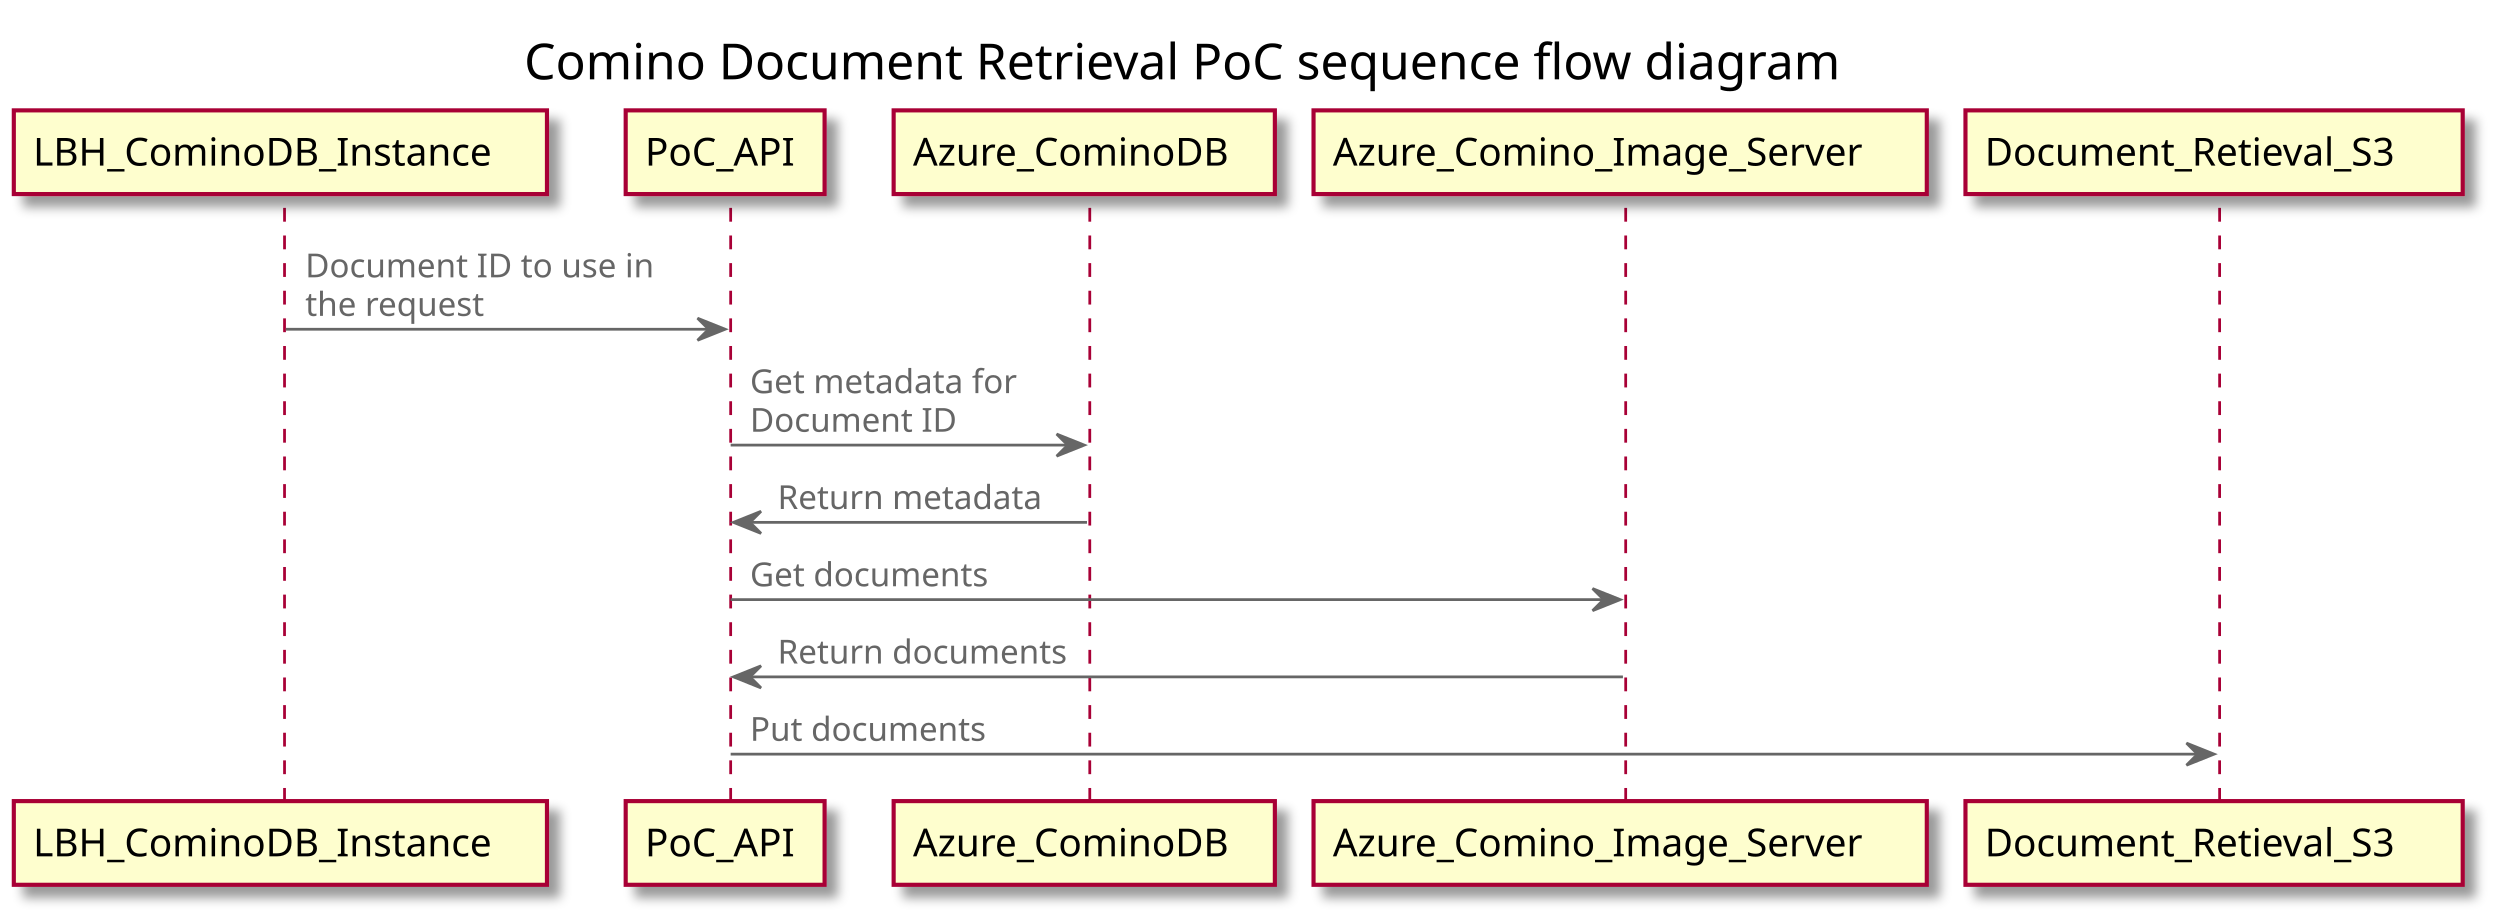
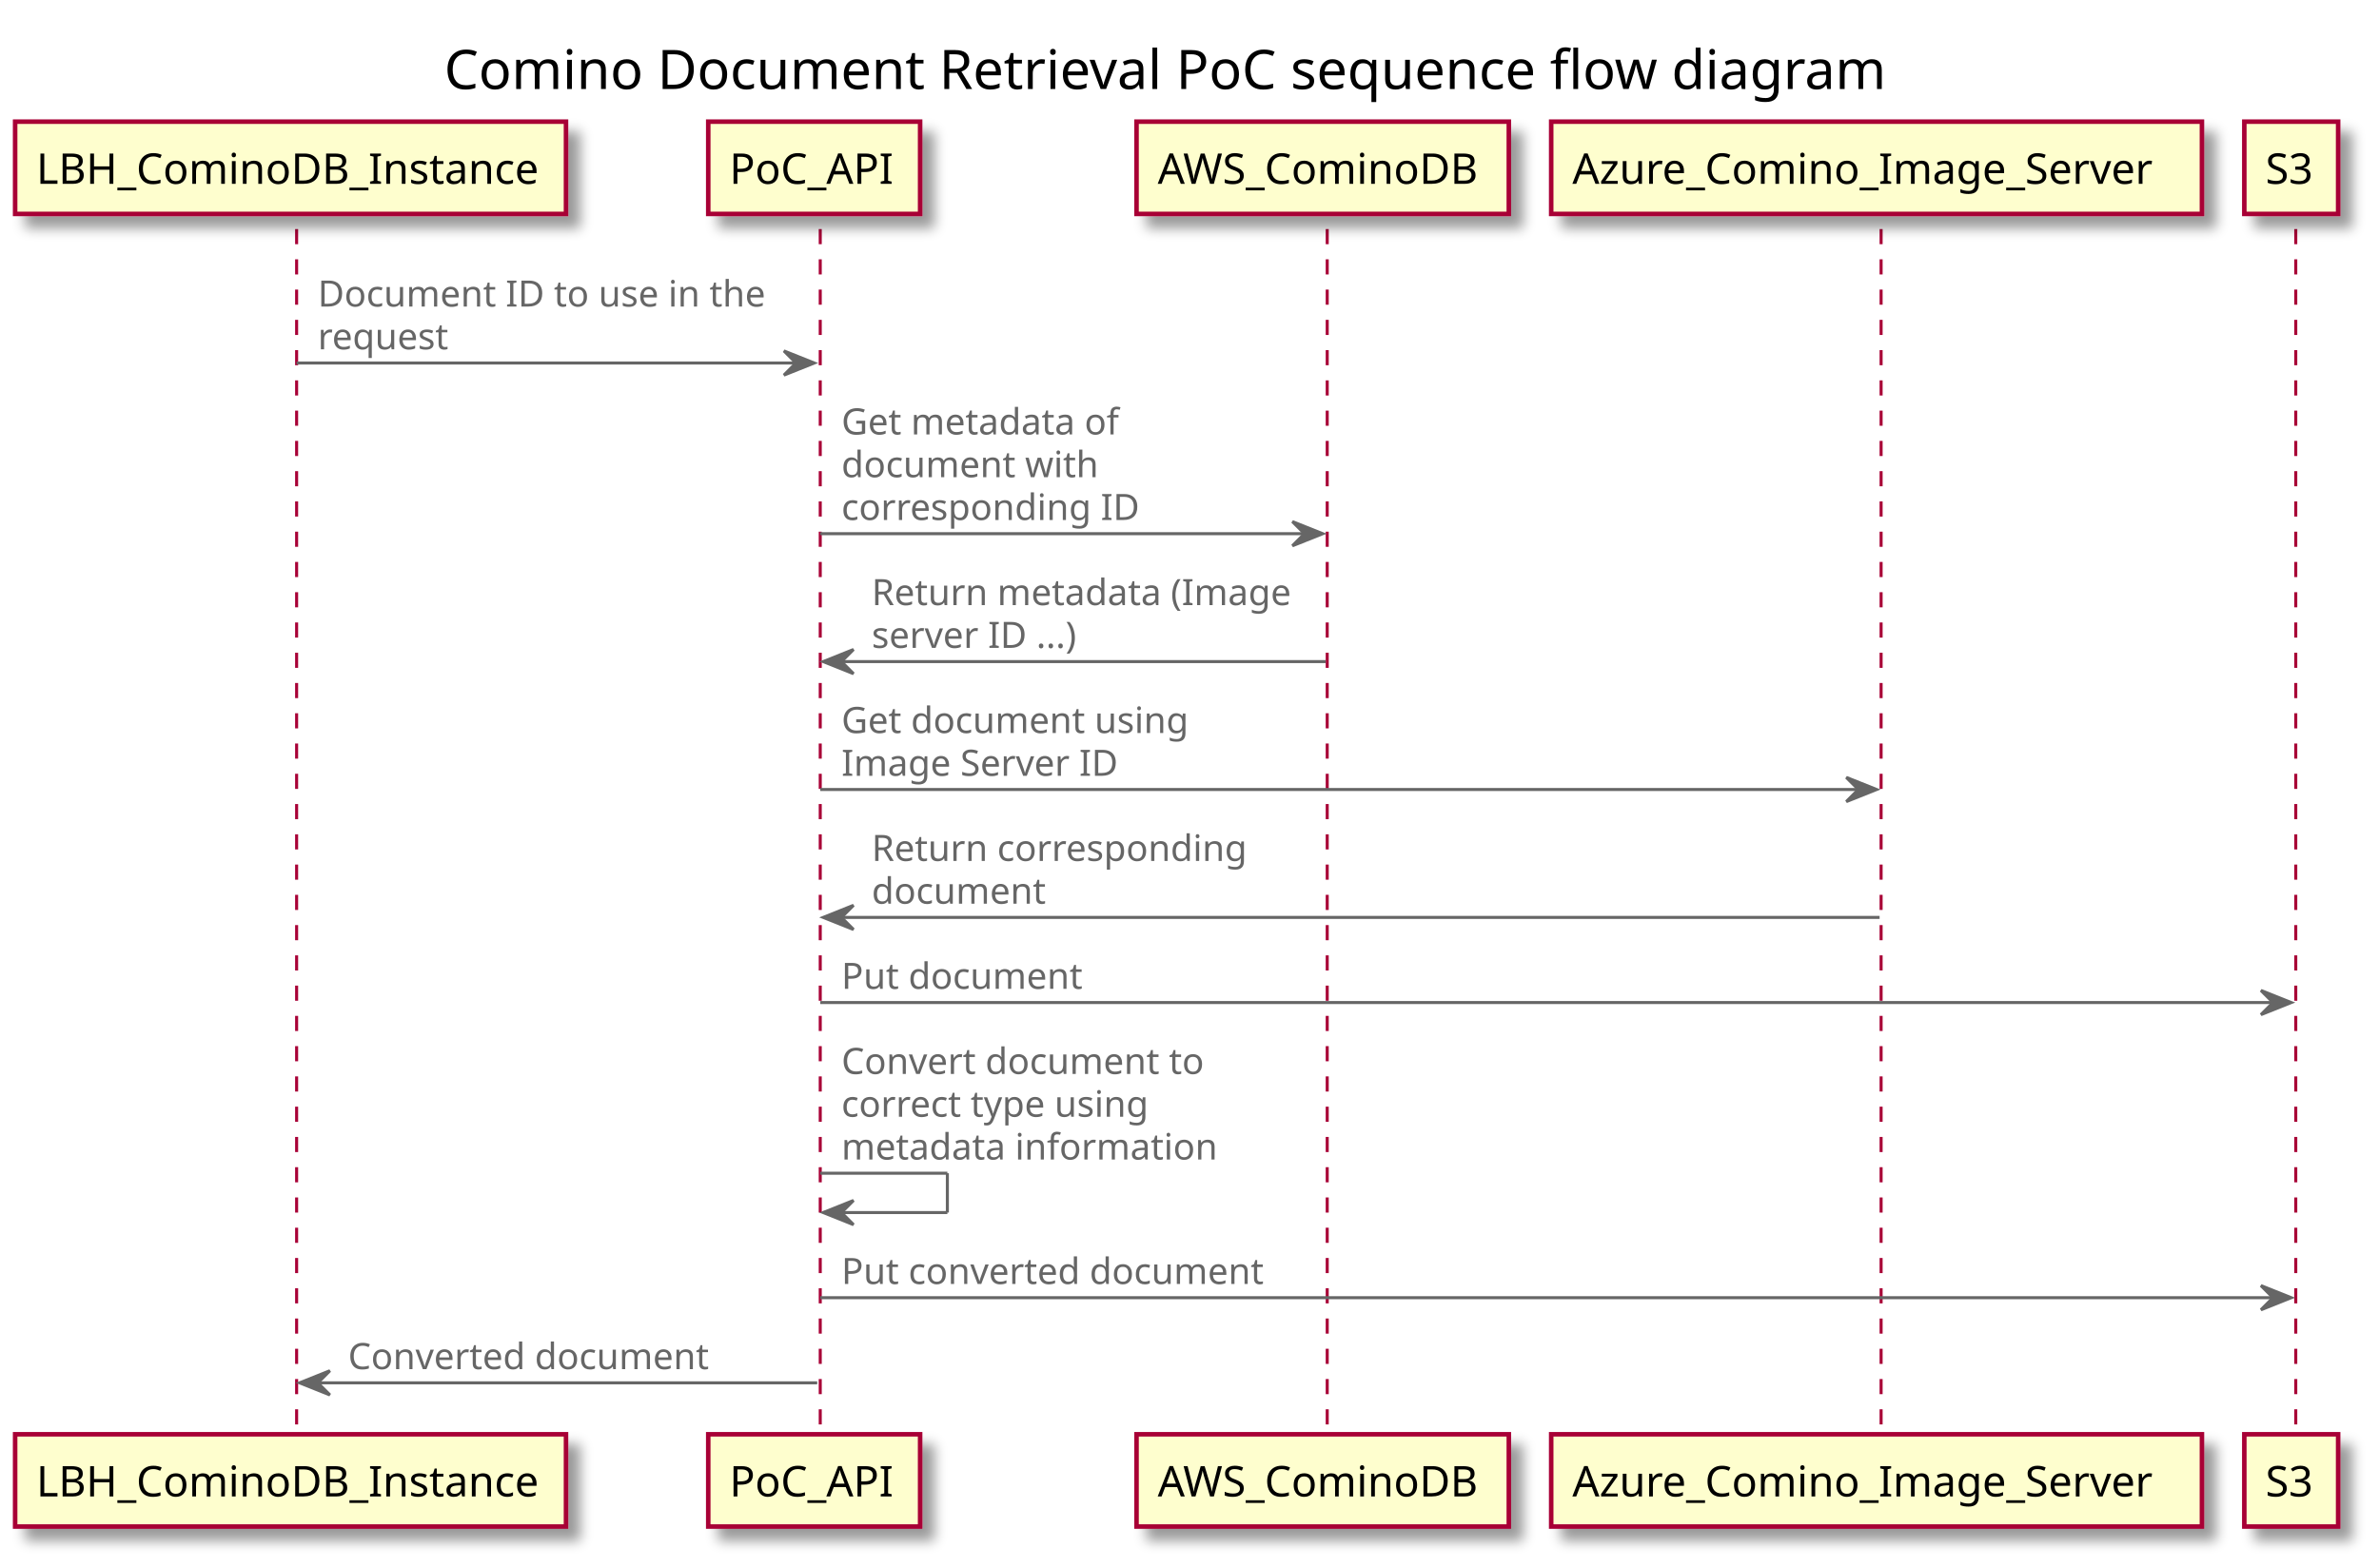
- <svg xmlns="http://www.w3.org/2000/svg" contentScriptType="application/ecmascript" contentStyleType="text/css" height="334px" preserveAspectRatio="none" style="width:905px;height:334px;background:#FFFFFF;" version="1.1" viewBox="0 0 905 334" width="905px" zoomAndPan="magnify">
+ <svg xmlns="http://www.w3.org/2000/svg" contentScriptType="application/ecmascript" contentStyleType="text/css" height="518px" preserveAspectRatio="none" style="width:786px;height:518px;background:#FFFFFF;" version="1.1" viewBox="0 0 786 518" width="786px" zoomAndPan="magnify">
  <defs>
-     <filter height="300%" id="f1xqzbplc03th9" width="300%" x="-1" y="-1">
+     <filter height="300%" id="f1twrryo67xb51" width="300%" x="-1" y="-1">
      <feGaussianBlur result="blurOut" stdDeviation="2.0" />
      <feColorMatrix in="blurOut" result="blurOut2" type="matrix" values="0 0 0 0 0 0 0 0 0 0 0 0 0 0 0 0 0 0 .4 0" />
      <feOffset dx="4.0" dy="4.0" in="blurOut2" result="blurOut3" />
      <feBlend in="SourceGraphic" in2="blurOut3" mode="normal" />
    </filter>
  </defs>
  <g>
-     <text fill="#000000" font-family="sans-serif" font-size="18" lengthAdjust="spacing" textLength="521" x="189.75" y="28.708">Comino Document Retrieval PoC sequence flow diagram</text>
-     <line style="stroke:#A80036;stroke-width:1.0;stroke-dasharray:5.0,5.0;" x1="103" x2="103" y1="75.25" y2="291" />
-     <line style="stroke:#A80036;stroke-width:1.0;stroke-dasharray:5.0,5.0;" x1="264.5" x2="264.5" y1="75.25" y2="291" />
-     <line style="stroke:#A80036;stroke-width:1.0;stroke-dasharray:5.0,5.0;" x1="394.5" x2="394.5" y1="75.25" y2="291" />
-     <line style="stroke:#A80036;stroke-width:1.0;stroke-dasharray:5.0,5.0;" x1="588.5" x2="588.5" y1="75.25" y2="291" />
-     <line style="stroke:#A80036;stroke-width:1.0;stroke-dasharray:5.0,5.0;" x1="803.5" x2="803.5" y1="75.25" y2="291" />
-     <rect fill="#FEFECE" filter="url(#f1xqzbplc03th9)" height="30.297" style="stroke:#A80036;stroke-width:1.5;" width="193" x="5" y="39.953" />
-     <text fill="#000000" font-family="sans-serif" font-size="14" lengthAdjust="spacing" textLength="179" x="12" y="59.948">LBH_CominoDB_Instance</text>
-     <rect fill="#FEFECE" filter="url(#f1xqzbplc03th9)" height="30.297" style="stroke:#A80036;stroke-width:1.5;" width="193" x="5" y="290" />
-     <text fill="#000000" font-family="sans-serif" font-size="14" lengthAdjust="spacing" textLength="179" x="12" y="309.995">LBH_CominoDB_Instance</text>
-     <rect fill="#FEFECE" filter="url(#f1xqzbplc03th9)" height="30.297" style="stroke:#A80036;stroke-width:1.5;" width="72" x="226.5" y="39.953" />
-     <text fill="#000000" font-family="sans-serif" font-size="14" lengthAdjust="spacing" textLength="58" x="233.5" y="59.948">PoC_API</text>
-     <rect fill="#FEFECE" filter="url(#f1xqzbplc03th9)" height="30.297" style="stroke:#A80036;stroke-width:1.5;" width="72" x="226.5" y="290" />
-     <text fill="#000000" font-family="sans-serif" font-size="14" lengthAdjust="spacing" textLength="58" x="233.5" y="309.995">PoC_API</text>
-     <rect fill="#FEFECE" filter="url(#f1xqzbplc03th9)" height="30.297" style="stroke:#A80036;stroke-width:1.5;" width="138" x="323.5" y="39.953" />
-     <text fill="#000000" font-family="sans-serif" font-size="14" lengthAdjust="spacing" textLength="124" x="330.5" y="59.948">Azure_CominoDB</text>
-     <rect fill="#FEFECE" filter="url(#f1xqzbplc03th9)" height="30.297" style="stroke:#A80036;stroke-width:1.5;" width="138" x="323.5" y="290" />
-     <text fill="#000000" font-family="sans-serif" font-size="14" lengthAdjust="spacing" textLength="124" x="330.5" y="309.995">Azure_CominoDB</text>
-     <rect fill="#FEFECE" filter="url(#f1xqzbplc03th9)" height="30.297" style="stroke:#A80036;stroke-width:1.5;" width="222" x="475.5" y="39.953" />
-     <text fill="#000000" font-family="sans-serif" font-size="14" lengthAdjust="spacing" textLength="208" x="482.5" y="59.948">Azure_Comino_Image_Server</text>
-     <rect fill="#FEFECE" filter="url(#f1xqzbplc03th9)" height="30.297" style="stroke:#A80036;stroke-width:1.5;" width="222" x="475.5" y="290" />
-     <text fill="#000000" font-family="sans-serif" font-size="14" lengthAdjust="spacing" textLength="208" x="482.5" y="309.995">Azure_Comino_Image_Server</text>
-     <rect fill="#FEFECE" filter="url(#f1xqzbplc03th9)" height="30.297" style="stroke:#A80036;stroke-width:1.5;" width="180" x="711.5" y="39.953" />
-     <text fill="#000000" font-family="sans-serif" font-size="14" lengthAdjust="spacing" textLength="166" x="718.5" y="59.948">Document_Retieval_S3</text>
-     <rect fill="#FEFECE" filter="url(#f1xqzbplc03th9)" height="30.297" style="stroke:#A80036;stroke-width:1.5;" width="180" x="711.5" y="290" />
-     <text fill="#000000" font-family="sans-serif" font-size="14" lengthAdjust="spacing" textLength="166" x="718.5" y="309.995">Document_Retieval_S3</text>
-     <polygon fill="#666666" points="252.5,115.188,262.5,119.188,252.5,123.188,256.5,119.188" style="stroke:#666666;stroke-width:1.0;" />
-     <line style="stroke:#666666;stroke-width:1.0;" x1="103.5" x2="258.5" y1="119.188" y2="119.188" />
-     <text fill="#666666" font-family="sans-serif" font-size="12" lengthAdjust="spacing" textLength="133" x="110.5" y="100.389">Document ID to use in</text>
-     <text fill="#666666" font-family="sans-serif" font-size="12" lengthAdjust="spacing" textLength="70" x="110.5" y="114.357">the request</text>
-     <polygon fill="#666666" points="382.5,157.125,392.5,161.125,382.5,165.125,386.5,161.125" style="stroke:#666666;stroke-width:1.0;" />
-     <line style="stroke:#666666;stroke-width:1.0;" x1="264.5" x2="388.5" y1="161.125" y2="161.125" />
-     <text fill="#666666" font-family="sans-serif" font-size="12" lengthAdjust="spacing" textLength="102" x="271.5" y="142.326">Get metadata for</text>
-     <text fill="#666666" font-family="sans-serif" font-size="12" lengthAdjust="spacing" textLength="77" x="271.5" y="156.295">Document ID</text>
-     <polygon fill="#666666" points="275.5,185.094,265.5,189.094,275.5,193.094,271.5,189.094" style="stroke:#666666;stroke-width:1.0;" />
-     <line style="stroke:#666666;stroke-width:1.0;" x1="269.5" x2="393.5" y1="189.094" y2="189.094" />
-     <text fill="#666666" font-family="sans-serif" font-size="12" lengthAdjust="spacing" textLength="98" x="281.5" y="184.264">Return metadata</text>
-     <polygon fill="#666666" points="576.5,213.062,586.5,217.062,576.5,221.062,580.5,217.062" style="stroke:#666666;stroke-width:1.0;" />
-     <line style="stroke:#666666;stroke-width:1.0;" x1="264.5" x2="582.5" y1="217.062" y2="217.062" />
-     <text fill="#666666" font-family="sans-serif" font-size="12" lengthAdjust="spacing" textLength="92" x="271.5" y="212.232">Get documents</text>
-     <polygon fill="#666666" points="275.5,241.031,265.5,245.031,275.5,249.031,271.5,245.031" style="stroke:#666666;stroke-width:1.0;" />
-     <line style="stroke:#666666;stroke-width:1.0;" x1="269.5" x2="587.5" y1="245.031" y2="245.031" />
-     <text fill="#666666" font-family="sans-serif" font-size="12" lengthAdjust="spacing" textLength="109" x="281.5" y="240.201">Return documents</text>
-     <polygon fill="#666666" points="791.5,269,801.5,273,791.5,277,795.5,273" style="stroke:#666666;stroke-width:1.0;" />
-     <line style="stroke:#666666;stroke-width:1.0;" x1="264.5" x2="797.5" y1="273" y2="273" />
-     <text fill="#666666" font-family="sans-serif" font-size="12" lengthAdjust="spacing" textLength="88" x="271.5" y="268.17">Put documents</text>
+     <text fill="#000000" font-family="sans-serif" font-size="18" lengthAdjust="spacing" textLength="488" x="146.75" y="29.402">Comino Document Retrieval PoC sequence flow diagram</text>
+     <line style="stroke:#A80036;stroke-width:1.0;stroke-dasharray:5.0,5.0;" x1="98" x2="98" y1="75.688" y2="474.945" />
+     <line style="stroke:#A80036;stroke-width:1.0;stroke-dasharray:5.0,5.0;" x1="271" x2="271" y1="75.688" y2="474.945" />
+     <line style="stroke:#A80036;stroke-width:1.0;stroke-dasharray:5.0,5.0;" x1="438.5" x2="438.5" y1="75.688" y2="474.945" />
+     <line style="stroke:#A80036;stroke-width:1.0;stroke-dasharray:5.0,5.0;" x1="621.5" x2="621.5" y1="75.688" y2="474.945" />
+     <line style="stroke:#A80036;stroke-width:1.0;stroke-dasharray:5.0,5.0;" x1="758.5" x2="758.5" y1="75.688" y2="474.945" />
+     <rect fill="#FEFECE" filter="url(#f1twrryo67xb51)" height="30.488" style="stroke:#A80036;stroke-width:1.5;" width="182" x="5" y="40.199" />
+     <text fill="#000000" font-family="sans-serif" font-size="14" lengthAdjust="spacing" textLength="168" x="12" y="60.734">LBH_CominoDB_Instance</text>
+     <rect fill="#FEFECE" filter="url(#f1twrryo67xb51)" height="30.488" style="stroke:#A80036;stroke-width:1.5;" width="182" x="5" y="473.945" />
+     <text fill="#000000" font-family="sans-serif" font-size="14" lengthAdjust="spacing" textLength="168" x="12" y="494.481">LBH_CominoDB_Instance</text>
+     <rect fill="#FEFECE" filter="url(#f1twrryo67xb51)" height="30.488" style="stroke:#A80036;stroke-width:1.5;" width="70" x="234" y="40.199" />
+     <text fill="#000000" font-family="sans-serif" font-size="14" lengthAdjust="spacing" textLength="56" x="241" y="60.734">PoC_API</text>
+     <rect fill="#FEFECE" filter="url(#f1twrryo67xb51)" height="30.488" style="stroke:#A80036;stroke-width:1.5;" width="70" x="234" y="473.945" />
+     <text fill="#000000" font-family="sans-serif" font-size="14" lengthAdjust="spacing" textLength="56" x="241" y="494.481">PoC_API</text>
+     <rect fill="#FEFECE" filter="url(#f1twrryo67xb51)" height="30.488" style="stroke:#A80036;stroke-width:1.5;" width="123" x="375.5" y="40.199" />
+     <text fill="#000000" font-family="sans-serif" font-size="14" lengthAdjust="spacing" textLength="109" x="382.5" y="60.734">AWS_CominoDB</text>
+     <rect fill="#FEFECE" filter="url(#f1twrryo67xb51)" height="30.488" style="stroke:#A80036;stroke-width:1.5;" width="123" x="375.5" y="473.945" />
+     <text fill="#000000" font-family="sans-serif" font-size="14" lengthAdjust="spacing" textLength="109" x="382.5" y="494.481">AWS_CominoDB</text>
+     <rect fill="#FEFECE" filter="url(#f1twrryo67xb51)" height="30.488" style="stroke:#A80036;stroke-width:1.5;" width="215" x="512.5" y="40.199" />
+     <text fill="#000000" font-family="sans-serif" font-size="14" lengthAdjust="spacing" textLength="201" x="519.5" y="60.734">Azure_Comino_Image_Server</text>
+     <rect fill="#FEFECE" filter="url(#f1twrryo67xb51)" height="30.488" style="stroke:#A80036;stroke-width:1.5;" width="215" x="512.5" y="473.945" />
+     <text fill="#000000" font-family="sans-serif" font-size="14" lengthAdjust="spacing" textLength="201" x="519.5" y="494.481">Azure_Comino_Image_Server</text>
+     <rect fill="#FEFECE" filter="url(#f1twrryo67xb51)" height="30.488" style="stroke:#A80036;stroke-width:1.5;" width="31" x="741.5" y="40.199" />
+     <text fill="#000000" font-family="sans-serif" font-size="14" lengthAdjust="spacing" textLength="17" x="748.5" y="60.734">S3</text>
+     <rect fill="#FEFECE" filter="url(#f1twrryo67xb51)" height="30.488" style="stroke:#A80036;stroke-width:1.5;" width="31" x="741.5" y="473.945" />
+     <text fill="#000000" font-family="sans-serif" font-size="14" lengthAdjust="spacing" textLength="17" x="748.5" y="494.481">S3</text>
+     <polygon fill="#666666" points="259,115.953,269,119.953,259,123.953,263,119.953" style="stroke:#666666;stroke-width:1.0;" />
+     <line style="stroke:#666666;stroke-width:1.0;" x1="98" x2="265" y1="119.953" y2="119.953" />
+     <text fill="#666666" font-family="sans-serif" font-size="12" lengthAdjust="spacing" textLength="149" x="105" y="101.289">Document ID to use in the</text>
+     <text fill="#666666" font-family="sans-serif" font-size="12" lengthAdjust="spacing" textLength="44" x="105" y="115.422">request</text>
+     <polygon fill="#666666" points="427,172.352,437,176.352,427,180.352,431,176.352" style="stroke:#666666;stroke-width:1.0;" />
+     <line style="stroke:#666666;stroke-width:1.0;" x1="271" x2="433" y1="176.352" y2="176.352" />
+     <text fill="#666666" font-family="sans-serif" font-size="12" lengthAdjust="spacing" textLength="94" x="278" y="143.555">Get metadata of</text>
+     <text fill="#666666" font-family="sans-serif" font-size="12" lengthAdjust="spacing" textLength="84" x="278" y="157.688">document with</text>
+     <text fill="#666666" font-family="sans-serif" font-size="12" lengthAdjust="spacing" textLength="99" x="278" y="171.82">corresponding ID</text>
+     <polygon fill="#666666" points="282,214.617,272,218.617,282,222.617,278,218.617" style="stroke:#666666;stroke-width:1.0;" />
+     <line style="stroke:#666666;stroke-width:1.0;" x1="276" x2="438" y1="218.617" y2="218.617" />
+     <text fill="#666666" font-family="sans-serif" font-size="12" lengthAdjust="spacing" textLength="140" x="288" y="199.953">Return metadata (Image</text>
+     <text fill="#666666" font-family="sans-serif" font-size="12" lengthAdjust="spacing" textLength="72" x="288" y="214.086">server ID ...)</text>
+     <polygon fill="#666666" points="610,256.883,620,260.883,610,264.883,614,260.883" style="stroke:#666666;stroke-width:1.0;" />
+     <line style="stroke:#666666;stroke-width:1.0;" x1="271" x2="616" y1="260.883" y2="260.883" />
+     <text fill="#666666" font-family="sans-serif" font-size="12" lengthAdjust="spacing" textLength="115" x="278" y="242.219">Get document using</text>
+     <text fill="#666666" font-family="sans-serif" font-size="12" lengthAdjust="spacing" textLength="91" x="278" y="256.352">Image Server ID</text>
+     <polygon fill="#666666" points="282,299.148,272,303.148,282,307.148,278,303.148" style="stroke:#666666;stroke-width:1.0;" />
+     <line style="stroke:#666666;stroke-width:1.0;" x1="276" x2="621" y1="303.148" y2="303.148" />
+     <text fill="#666666" font-family="sans-serif" font-size="12" lengthAdjust="spacing" textLength="125" x="288" y="284.484">Return corresponding</text>
+     <text fill="#666666" font-family="sans-serif" font-size="12" lengthAdjust="spacing" textLength="57" x="288" y="298.617">document</text>
+     <polygon fill="#666666" points="747,327.281,757,331.281,747,335.281,751,331.281" style="stroke:#666666;stroke-width:1.0;" />
+     <line style="stroke:#666666;stroke-width:1.0;" x1="271" x2="753" y1="331.281" y2="331.281" />
+     <text fill="#666666" font-family="sans-serif" font-size="12" lengthAdjust="spacing" textLength="79" x="278" y="326.75">Put document</text>
+     <line style="stroke:#666666;stroke-width:1.0;" x1="271" x2="313" y1="387.68" y2="387.68" />
+     <line style="stroke:#666666;stroke-width:1.0;" x1="313" x2="313" y1="387.68" y2="400.68" />
+     <line style="stroke:#666666;stroke-width:1.0;" x1="272" x2="313" y1="400.68" y2="400.68" />
+     <polygon fill="#666666" points="282,396.68,272,400.68,282,404.68,278,400.68" style="stroke:#666666;stroke-width:1.0;" />
+     <text fill="#666666" font-family="sans-serif" font-size="12" lengthAdjust="spacing" textLength="120" x="278" y="354.883">Convert document to</text>
+     <text fill="#666666" font-family="sans-serif" font-size="12" lengthAdjust="spacing" textLength="103" x="278" y="369.016">correct type using</text>
+     <text fill="#666666" font-family="sans-serif" font-size="12" lengthAdjust="spacing" textLength="124" x="278" y="383.148">metadata information</text>
+     <polygon fill="#666666" points="747,424.812,757,428.812,747,432.812,751,428.812" style="stroke:#666666;stroke-width:1.0;" />
+     <line style="stroke:#666666;stroke-width:1.0;" x1="271" x2="753" y1="428.812" y2="428.812" />
+     <text fill="#666666" font-family="sans-serif" font-size="12" lengthAdjust="spacing" textLength="140" x="278" y="424.281">Put converted document</text>
+     <polygon fill="#666666" points="109,452.945,99,456.945,109,460.945,105,456.945" style="stroke:#666666;stroke-width:1.0;" />
+     <line style="stroke:#666666;stroke-width:1.0;" x1="103" x2="270" y1="456.945" y2="456.945" />
+     <text fill="#666666" font-family="sans-serif" font-size="12" lengthAdjust="spacing" textLength="120" x="115" y="452.414">Converted document</text>
  </g>
</svg>
